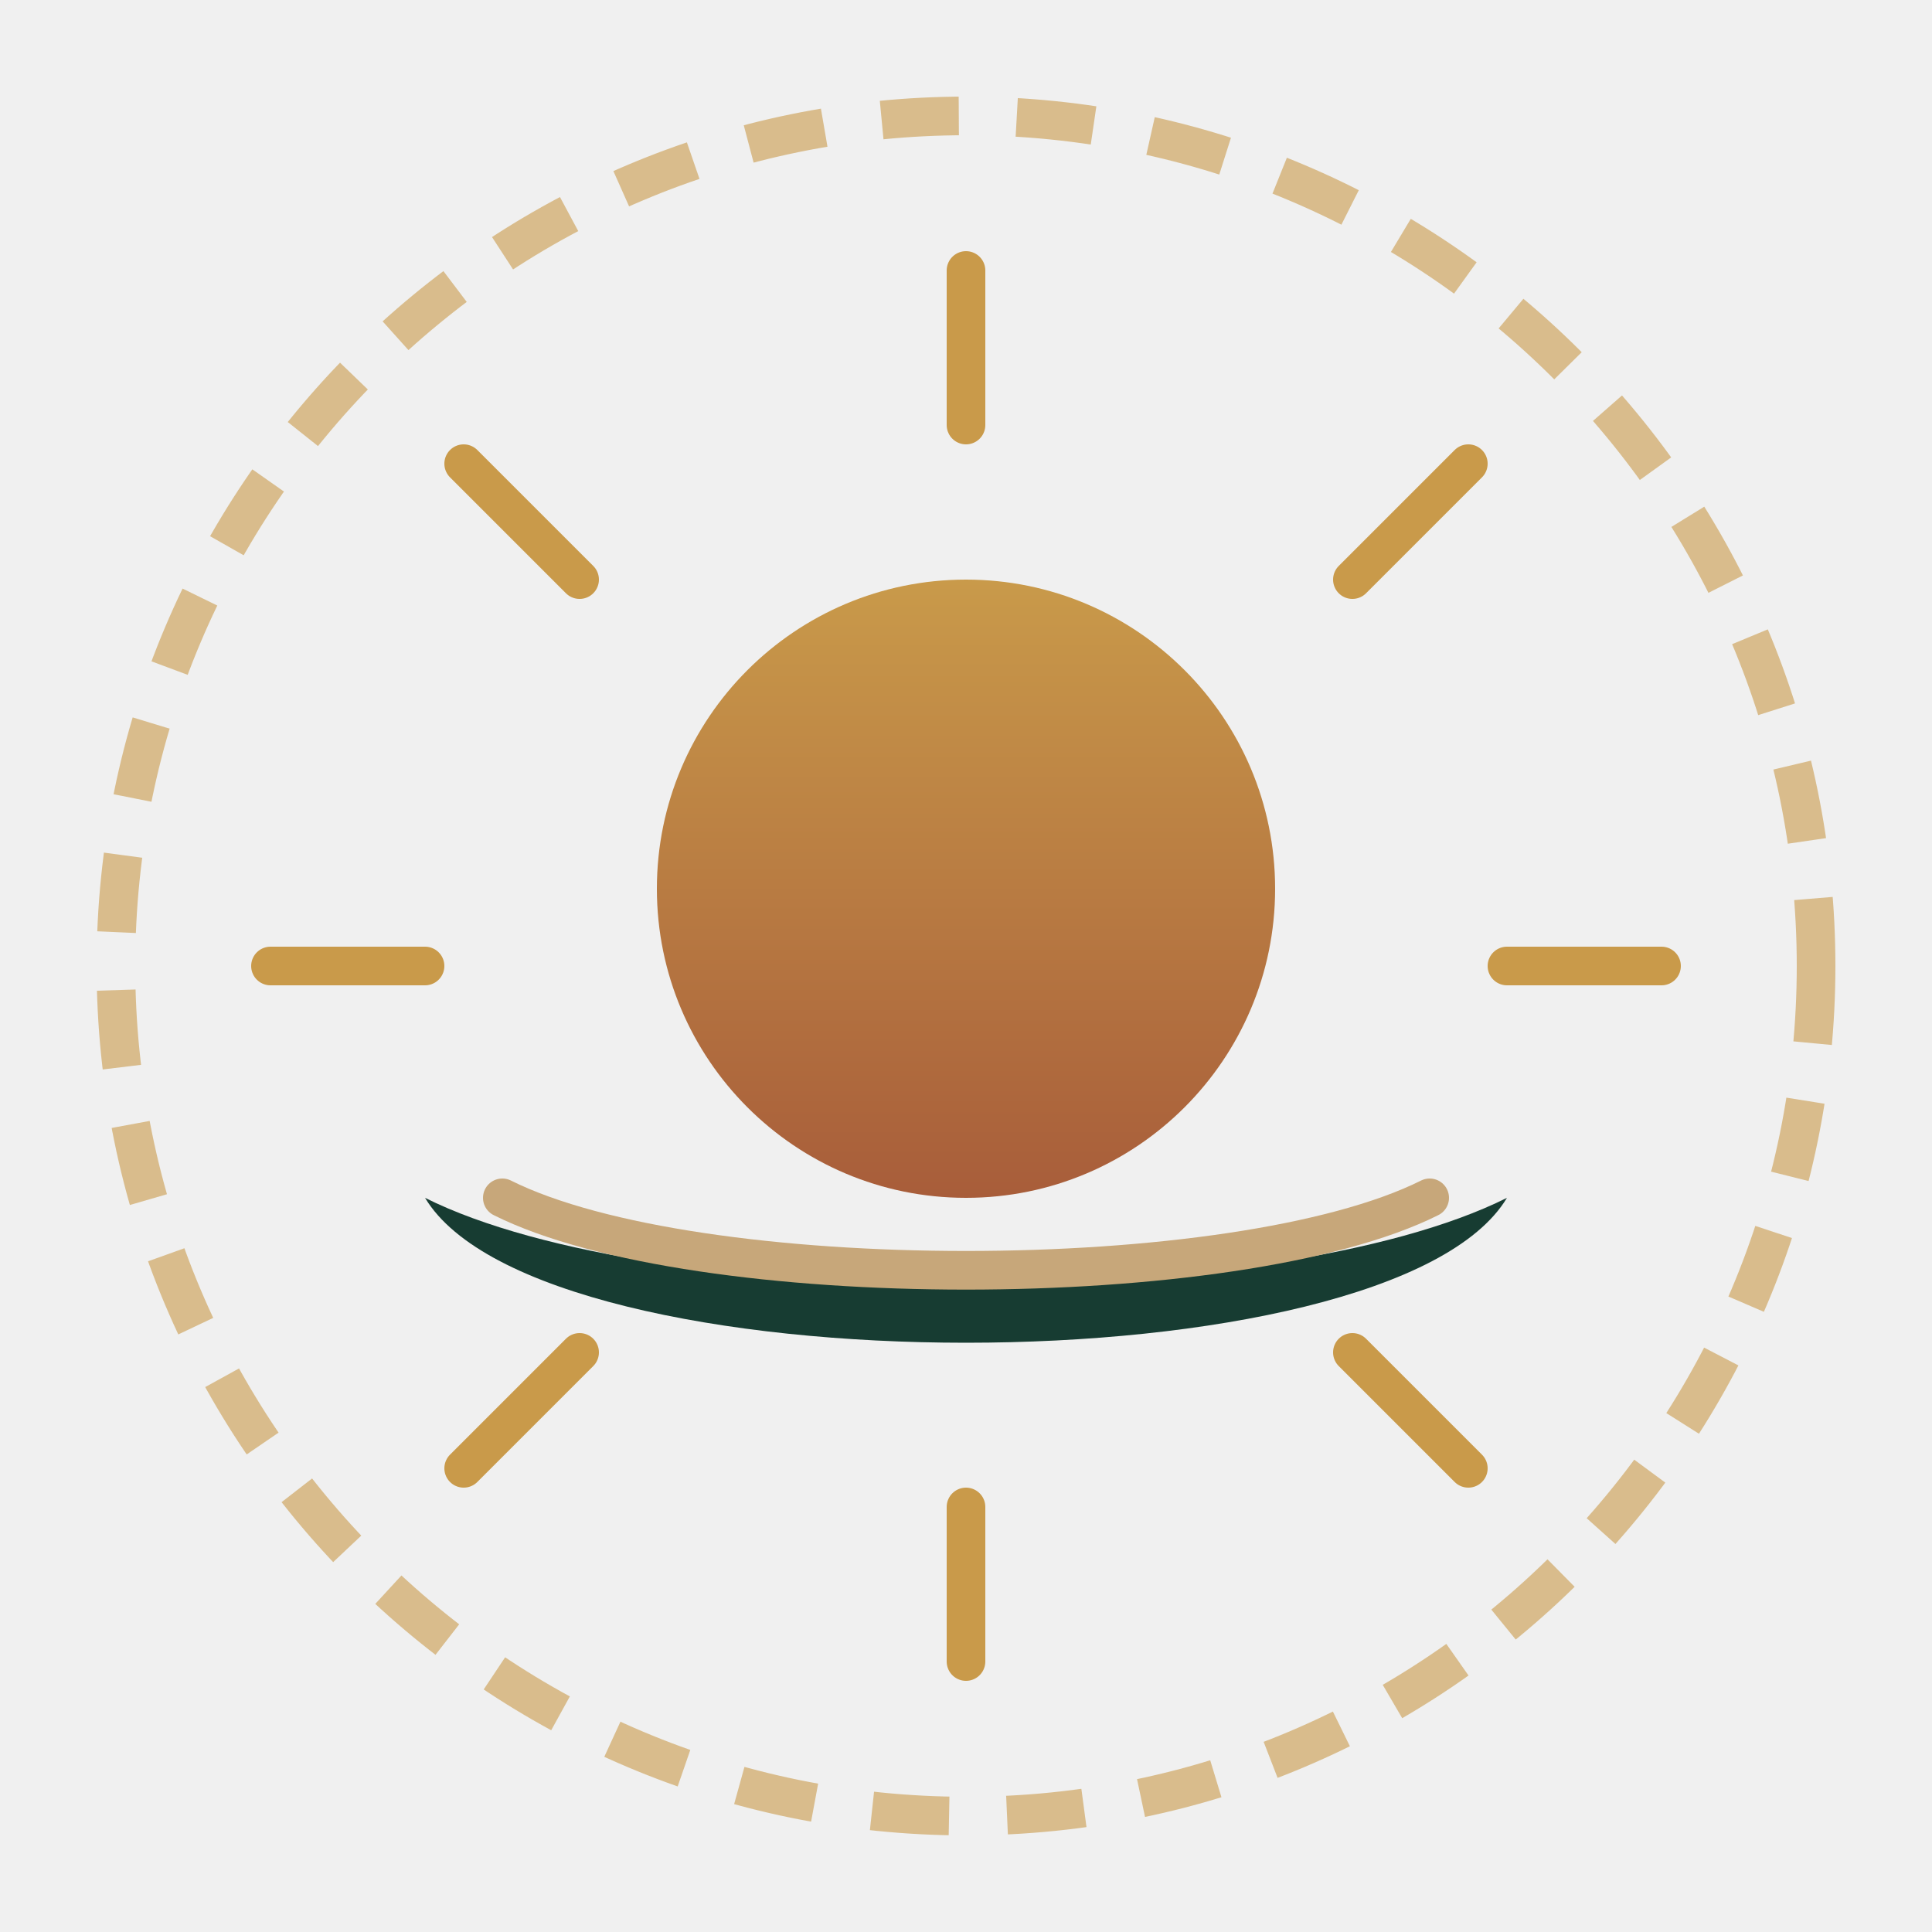
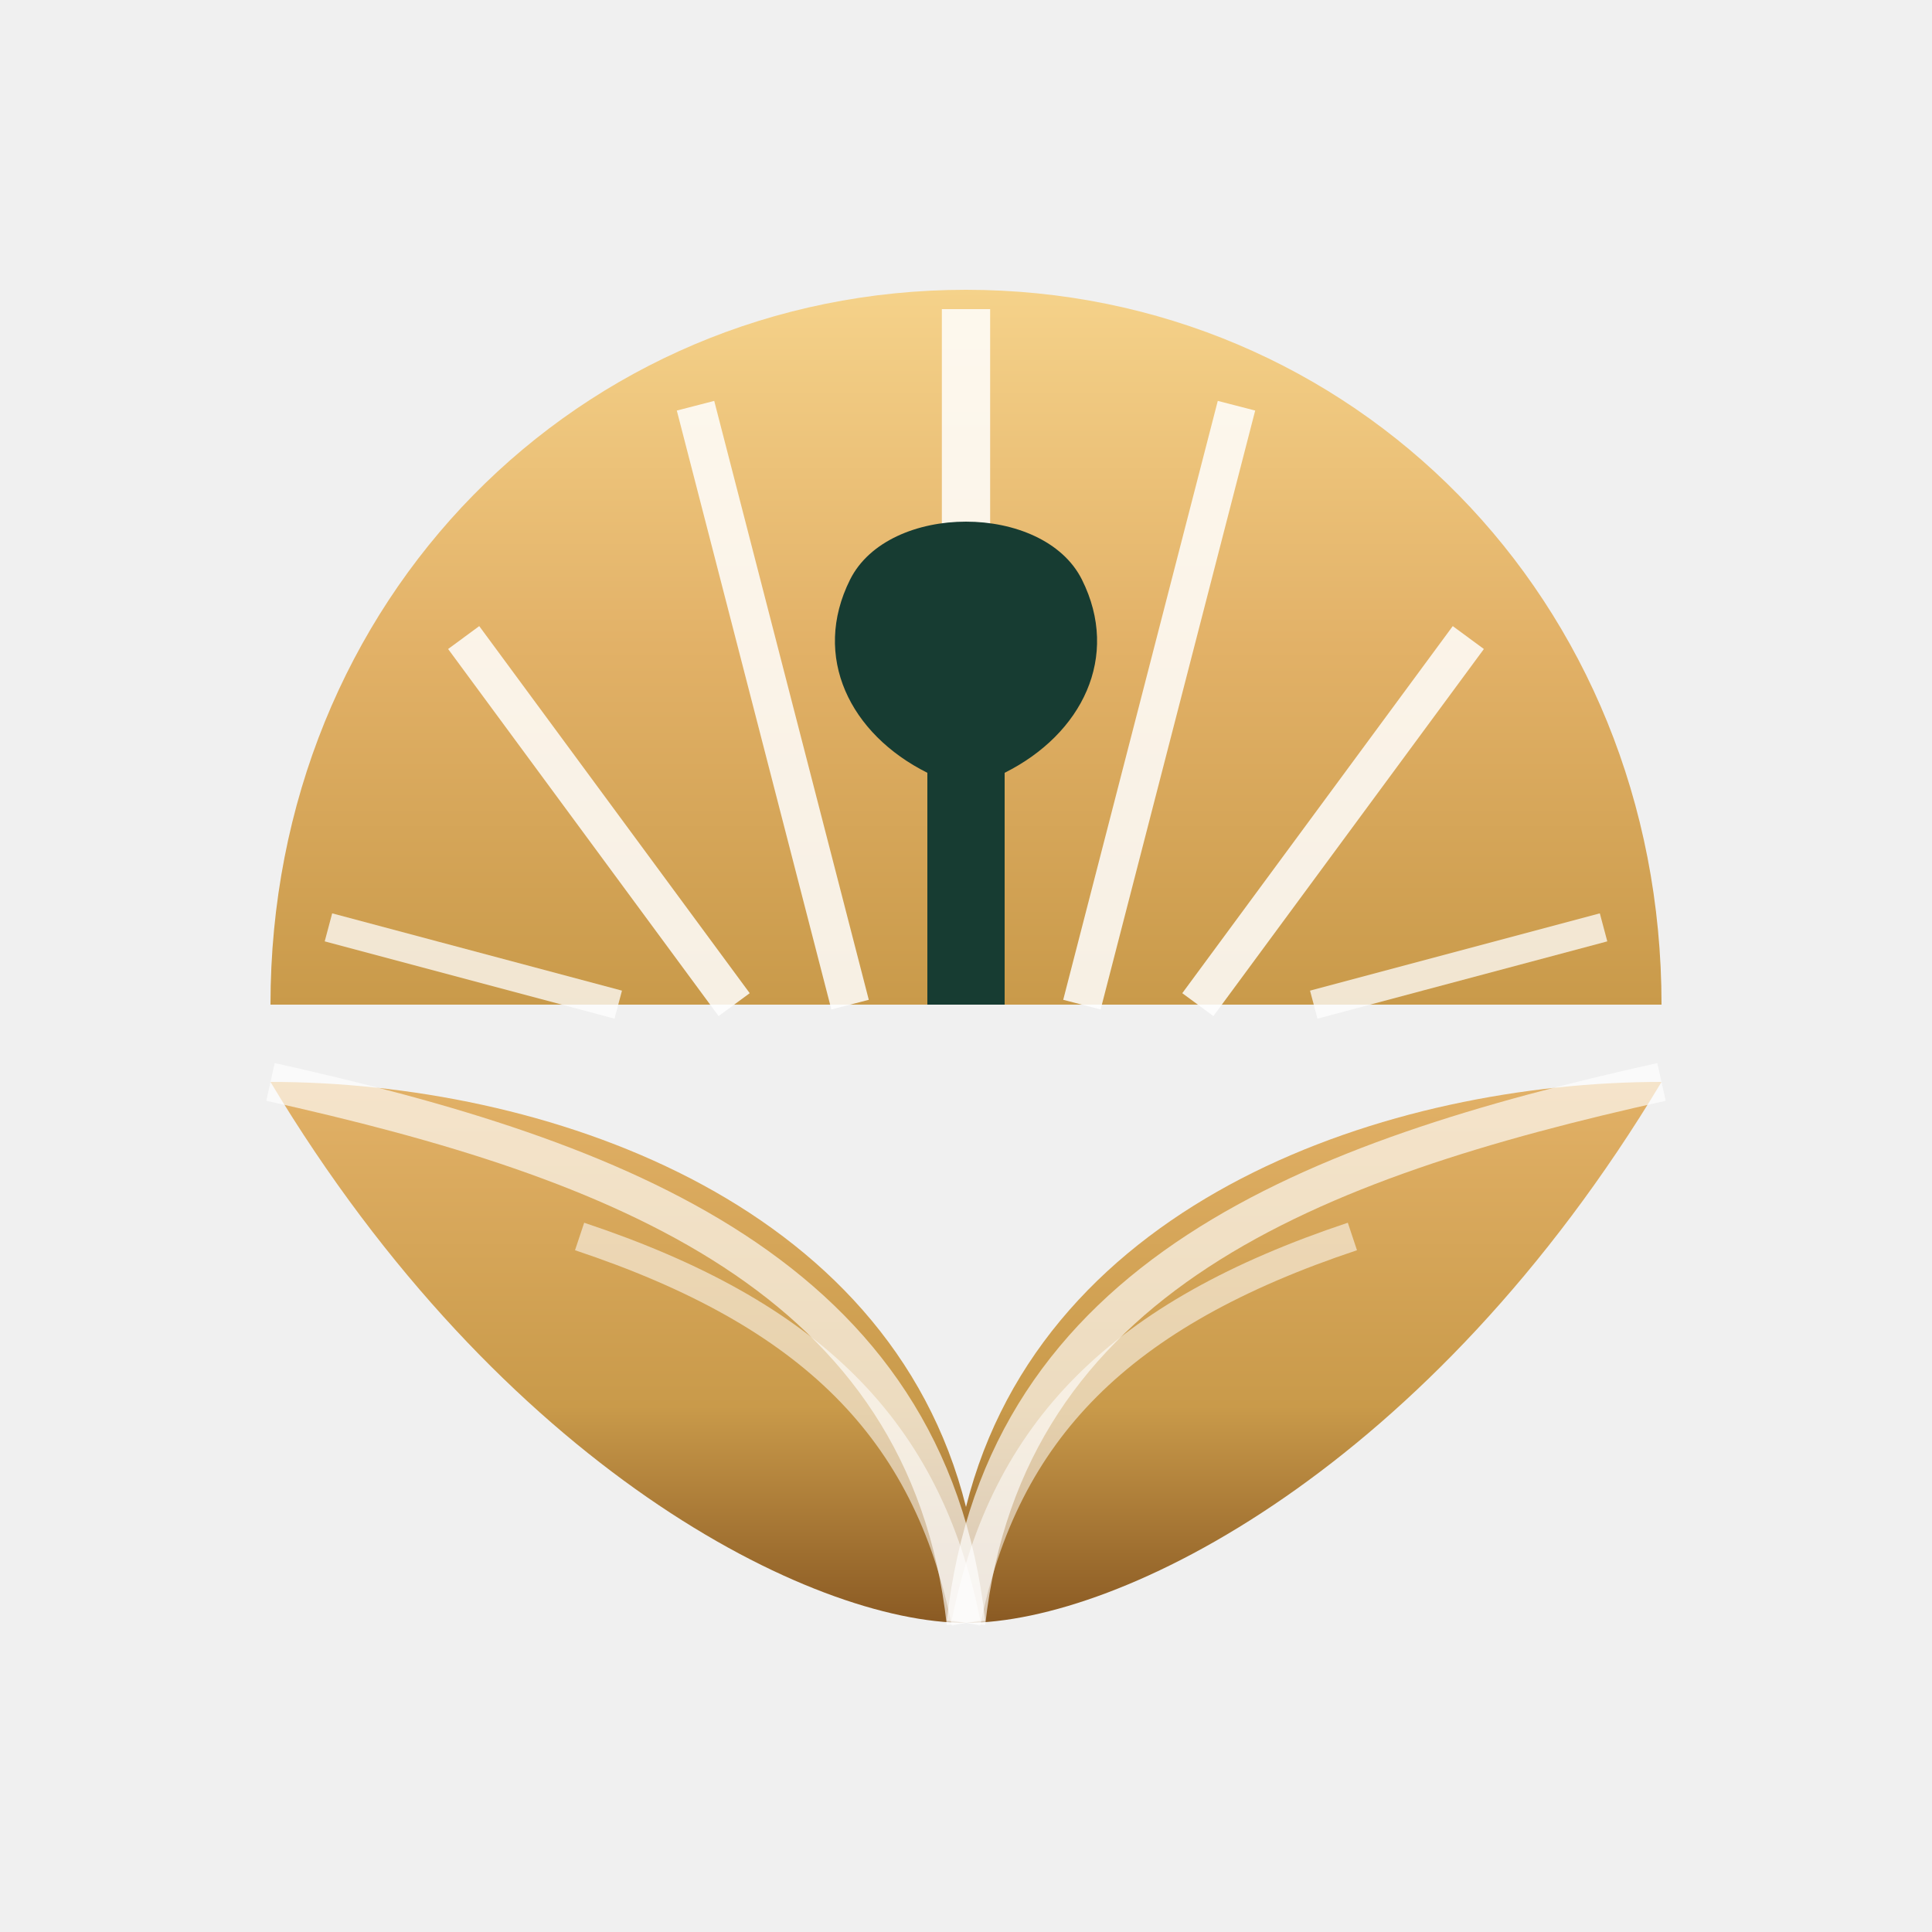
<svg xmlns="http://www.w3.org/2000/svg" viewBox="0 0 100 100" fill="none">
-   <circle cx="50" cy="50" r="44" stroke="#C99A4A" stroke-width="2" stroke-dasharray="4 3" opacity="0.6" />
-   <circle cx="50" cy="46" r="16" fill="url(#sunGrad)" />
-   <path d="M22 62C34 68 66 68 78 62C72 72 28 72 22 62Z" fill="#173C32" />
-   <path d="M26 62C36 67 64 67 74 62" stroke="#C7A77A" stroke-width="2" stroke-linecap="round" />
-   <path d="M50 22V14M50 86V78M14 50H22M78 50H86M24 24L30 30M70 70L76 76M24 76L30 70M70 30L76 24" stroke="#C99A4A" stroke-width="2" stroke-linecap="round" />
+   <path d="M50 15 C30 15 14 31 14 52 L86 52 C86 31 70 15 50 15 Z" fill="url(#goldSunGrad)" />
+   <path d="M50 16 L50 52" stroke="#FFFFFF" stroke-width="2.5" stroke-opacity="0.85" />
+   <path d="M36 21 L44 52" stroke="#FFFFFF" stroke-width="2" stroke-opacity="0.85" />
+   <path d="M64 21 L56 52" stroke="#FFFFFF" stroke-width="2" stroke-opacity="0.85" />
+   <path d="M24 33 L38 52" stroke="#FFFFFF" stroke-width="2" stroke-opacity="0.85" />
+   <path d="M76 33 L62 52" stroke="#FFFFFF" stroke-width="2" stroke-opacity="0.85" />
+   <path d="M17 48 L32 52" stroke="#FFFFFF" stroke-width="1.5" stroke-opacity="0.75" />
+   <path d="M83 48 L68 52" stroke="#FFFFFF" stroke-width="1.5" stroke-opacity="0.75" />
+   <path d="M48 52 L48 40 C44 38 42 34 44 30 C46 26 54 26 56 30 C58 34 56 38 52 40 L52 52 Z" fill="#173C32" />
+   <path d="M14 56 C28 56 46 62 50 78 C54 62 72 56 86 56 C74 76 58 84 50 84 C42 84 26 76 14 56 Z" fill="url(#goldBaseGrad)" />
+   <path d="M14 56 C32 60 48 66 50 84" stroke="#FFFFFF" stroke-width="2" stroke-opacity="0.65" />
+   <path d="M86 56 C68 60 52 66 50 84" stroke="#FFFFFF" stroke-width="2" stroke-opacity="0.65" />
+   <path d="M30 64 C42 68 48 74 50 84" stroke="#FFFFFF" stroke-width="1.5" stroke-opacity="0.55" />
+   <path d="M70 64 C58 68 52 74 50 84" stroke="#FFFFFF" stroke-width="1.5" stroke-opacity="0.55" />
  <defs>
-     <linearGradient id="sunGrad" x1="50" y1="30" x2="50" y2="62" gradientUnits="userSpaceOnUse">
-       <stop stop-color="#C99A4A" />
-       <stop offset="1" stop-color="#A85D3A" />
+     <linearGradient id="goldSunGrad" x1="50" y1="15" x2="50" y2="52" gradientUnits="userSpaceOnUse">
+       <stop stop-color="#F5D28A" />
+       <stop offset="0.5" stop-color="#E2B167" />
+       <stop offset="1" stop-color="#C99A4A" />
+     </linearGradient>
+     <linearGradient id="goldBaseGrad" x1="50" y1="56" x2="50" y2="84" gradientUnits="userSpaceOnUse">
+       <stop stop-color="#E2B167" />
+       <stop offset="0.6" stop-color="#C99A4A" />
+       <stop offset="1" stop-color="#8A5A23" />
    </linearGradient>
  </defs>
</svg>
